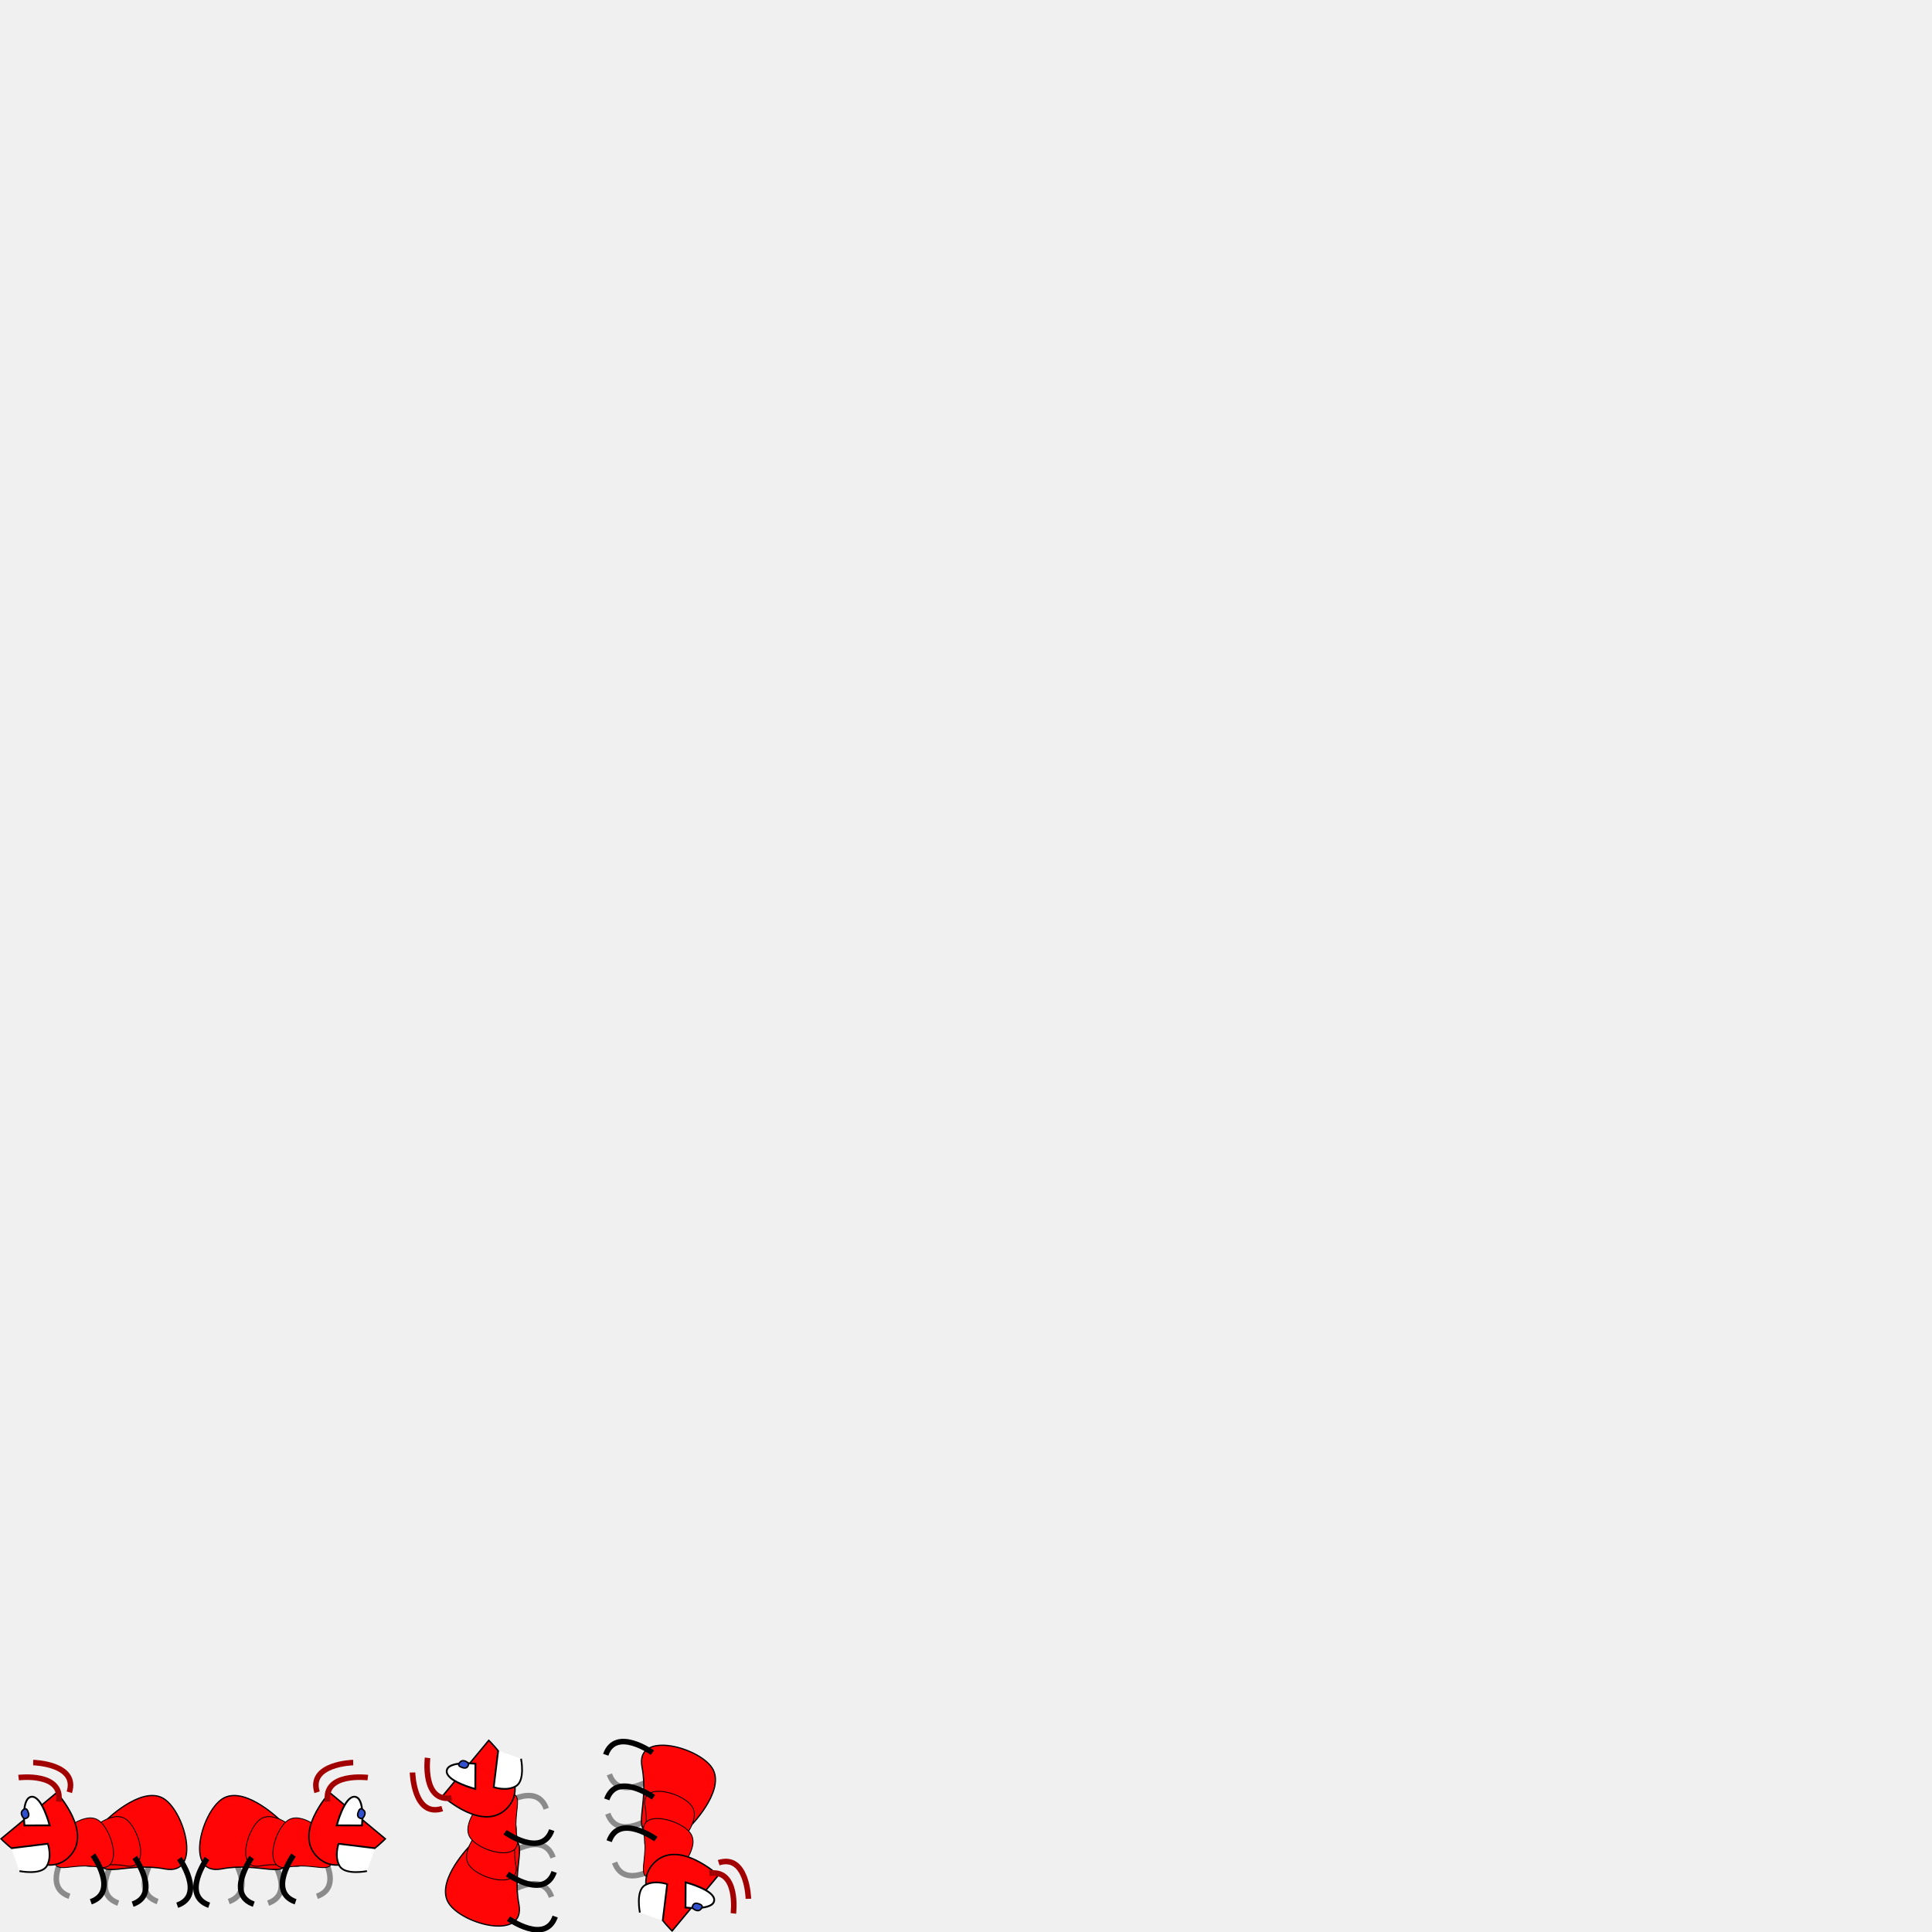
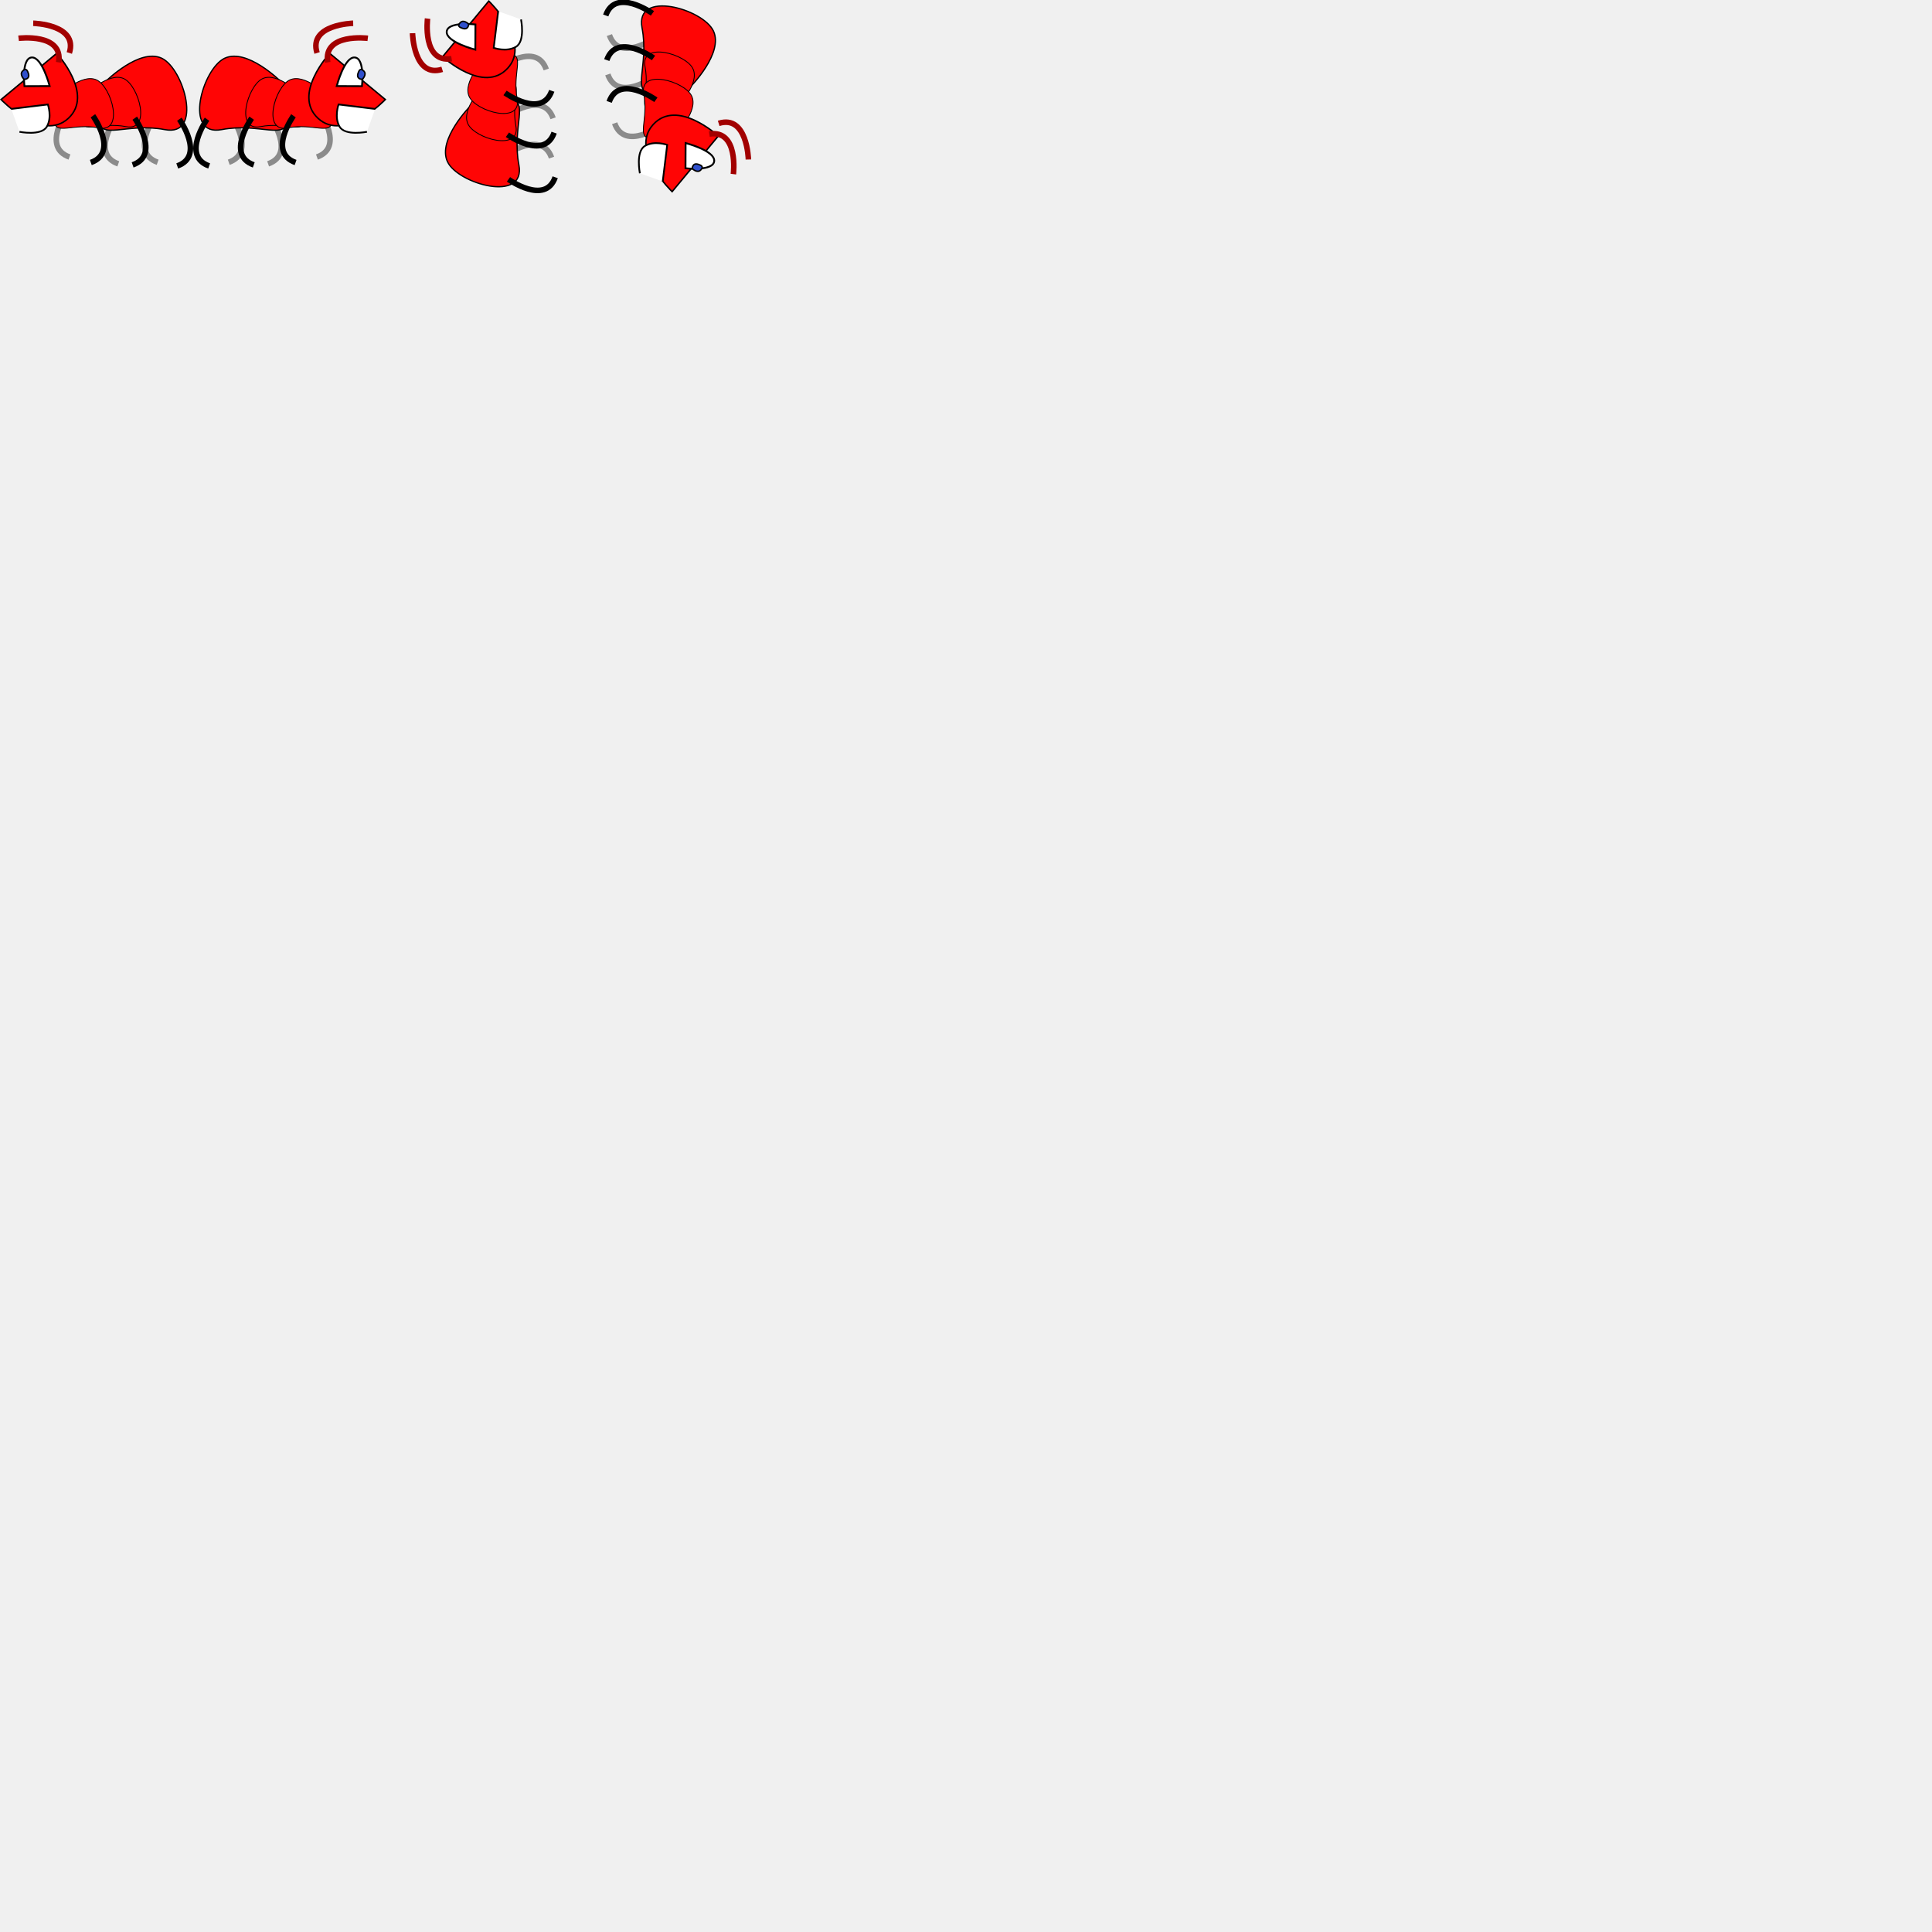
<svg xmlns="http://www.w3.org/2000/svg" width="640" height="640" viewBox="0 0 169.333 169.333" version="1.1" id="svg895">
  <defs id="defs889" />
  <g id="layer1" transform="translate(74.0815,16.12757)">
-     <g id="g1577" transform="matrix(0.4867951,0,0,0.4867951,-118.2343,77.29293)">
+     <g id="g1577" transform="matrix(0.4867951,0,0,0.4867951,-118.2343,-75.15007)">
      <path id="path4622-0-8" d="m 118.706,142.053 c 0,0 -4.725,6.615 0.378,8.41" style="fill:none;stroke:#8b8b8b;stroke-width:1;stroke-linecap:butt;stroke-linejoin:miter;stroke-miterlimit:4;stroke-dasharray:none;stroke-opacity:1" />
      <path id="path4622-0-8-1" d="m 111.619,142.336 c 0,0 -4.725,6.615 0.378,8.41" style="fill:none;stroke:#8b8b8b;stroke-width:1;stroke-linecap:butt;stroke-linejoin:miter;stroke-miterlimit:4;stroke-dasharray:none;stroke-opacity:1" />
      <path id="path4591-2" d="m 109.739,135.893 c 0,0 6.081,-6.048 10.088,-4.158 4.008,1.89 7.463,14.174 0.553,12.851 -6.91,-1.323 -11.747,2.079 -11.885,-1.89 -0.138,-3.969 1.244,-6.804 1.244,-6.804 z" style="fill:#ff0505;fill-opacity:1;stroke:#000000;stroke-width:0.226px;stroke-linecap:butt;stroke-linejoin:miter;stroke-opacity:1" />
      <path id="path4591-4" d="m 106.235,138.206 c 0,0 4.083,-4.061 6.775,-2.792 2.691,1.269 5.011,9.518 0.371,8.63 -4.64,-0.888 -7.888,1.396 -7.981,-1.269 -0.093,-2.665 0.835,-4.569 0.835,-4.569 z" style="fill:#ff0505;fill-opacity:1;stroke:#000000;stroke-width:0.152px;stroke-linecap:butt;stroke-linejoin:miter;stroke-opacity:1" />
      <path id="path4622-0-8-15" d="m 102.831,141.108 c 0,0 -4.725,6.615 0.378,8.41" style="fill:none;stroke:#8b8b8b;stroke-width:1;stroke-linecap:butt;stroke-linejoin:miter;stroke-miterlimit:4;stroke-dasharray:none;stroke-opacity:1" />
      <path id="path4591" d="m 101.337,138.438 c 0,0 4.083,-4.061 6.775,-2.792 2.691,1.269 5.011,9.518 0.371,8.63 -4.64,-0.888 -7.888,1.396 -7.981,-1.269 -0.093,-2.665 0.835,-4.569 0.835,-4.569 z" style="fill:#ff0505;fill-opacity:1;stroke:#000000;stroke-width:0.152px;stroke-linecap:butt;stroke-linejoin:miter;stroke-opacity:1" />
      <path id="path4589" d="m 90.894,139.167 10.016,-8.315 c 0,0 6.804,7.371 2.079,11.717 -4.725,4.347 -12.095,-3.402 -12.095,-3.402 z" style="fill:#ff0505;fill-opacity:1;stroke:#000000;stroke-width:0.265px;stroke-linecap:butt;stroke-linejoin:miter;stroke-opacity:1" />
      <path id="path4616" d="m 94.2,144.974 c 0,0 3.905,0.798 4.922,-0.906 1.017,-1.704 0.193,-4.012 0.193,-4.012 l -6.581,0.803" style="fill:#ffffff;fill-opacity:1;stroke:#000000;stroke-width:0.312px;stroke-linecap:butt;stroke-linejoin:miter;stroke-opacity:1" />
      <path id="path4618" d="m 95.101,136.762 c 0,0 -0.575,-5.016 1.298,-5.168 1.873,-0.153 3.244,5.149 3.244,5.149 z" style="fill:#ffffff;fill-opacity:1;stroke:#000000;stroke-width:0.331px;stroke-linecap:butt;stroke-linejoin:miter;stroke-opacity:1" />
      <path id="path4620" d="m 95.778,134.367 c -0.141,-0.381 -0.367,-0.969 -1.002,-0.334 -0.635,0.635 0.267,1.503 0.267,1.503 0,0 1.173,0.015 0.735,-1.169 z" style="fill:#3050cd;fill-opacity:1;stroke:#000000;stroke-width:0.265px;stroke-linecap:butt;stroke-linejoin:miter;stroke-opacity:1" />
      <path id="path4622" d="m 107.431,142.096 c 0,0 4.725,6.615 -0.378,8.41" style="fill:none;stroke:#000000;stroke-width:1;stroke-linecap:butt;stroke-linejoin:miter;stroke-miterlimit:4;stroke-dasharray:none;stroke-opacity:1" />
      <path id="path4622-7" d="m 114.96,142.525 c 0,0 4.725,6.615 -0.378,8.41" style="fill:none;stroke:#000000;stroke-width:1;stroke-linecap:butt;stroke-linejoin:miter;stroke-miterlimit:4;stroke-dasharray:none;stroke-opacity:1" />
      <path id="path4622-0" d="m 122.992,142.714 c 0,0 4.725,6.615 -0.378,8.41" style="fill:none;stroke:#000000;stroke-width:1;stroke-linecap:butt;stroke-linejoin:miter;stroke-miterlimit:4;stroke-dasharray:none;stroke-opacity:1" />
      <path id="path4622-6" d="m 96.681,125.437 c 0,0 8.126,0.188 6.502,5.348" style="fill:none;stroke:#a20000;stroke-width:1;stroke-linecap:butt;stroke-linejoin:miter;stroke-miterlimit:4;stroke-dasharray:none;stroke-opacity:1" />
      <path id="path4622-6-9" d="m 94.047,128.142 c 0,0 8.066,-1.01 7.218,4.333" style="fill:none;stroke:#a20000;stroke-width:1;stroke-linecap:butt;stroke-linejoin:miter;stroke-miterlimit:4;stroke-dasharray:none;stroke-opacity:1" />
    </g>
-     <g id="g1577-5" transform="matrix(-0.4867951,0,0,0.4867951,3.937928,77.29293)">
+     <g id="g1577-5" transform="matrix(-0.4867951,0,0,0.4867951,3.937929,-75.15007)">
      <path id="path4622-0-8-9" d="m 118.706,142.053 c 0,0 -4.725,6.615 0.378,8.41" style="fill:none;stroke:#8b8b8b;stroke-width:1;stroke-linecap:butt;stroke-linejoin:miter;stroke-miterlimit:4;stroke-dasharray:none;stroke-opacity:1" />
      <path id="path4622-0-8-1-1" d="m 111.619,142.336 c 0,0 -4.725,6.615 0.378,8.41" style="fill:none;stroke:#8b8b8b;stroke-width:1;stroke-linecap:butt;stroke-linejoin:miter;stroke-miterlimit:4;stroke-dasharray:none;stroke-opacity:1" />
      <path id="path4591-2-8" d="m 109.739,135.893 c 0,0 6.081,-6.048 10.088,-4.158 4.008,1.89 7.463,14.174 0.553,12.851 -6.91,-1.323 -11.747,2.079 -11.885,-1.89 -0.138,-3.969 1.244,-6.804 1.244,-6.804 z" style="fill:#ff0505;fill-opacity:1;stroke:#000000;stroke-width:0.226px;stroke-linecap:butt;stroke-linejoin:miter;stroke-opacity:1" />
      <path id="path4591-4-7" d="m 106.235,138.206 c 0,0 4.083,-4.061 6.775,-2.792 2.691,1.269 5.011,9.518 0.371,8.63 -4.64,-0.888 -7.888,1.396 -7.981,-1.269 -0.093,-2.665 0.835,-4.569 0.835,-4.569 z" style="fill:#ff0505;fill-opacity:1;stroke:#000000;stroke-width:0.152px;stroke-linecap:butt;stroke-linejoin:miter;stroke-opacity:1" />
      <path id="path4622-0-8-15-3" d="m 102.831,141.108 c 0,0 -4.725,6.615 0.378,8.41" style="fill:none;stroke:#8b8b8b;stroke-width:1;stroke-linecap:butt;stroke-linejoin:miter;stroke-miterlimit:4;stroke-dasharray:none;stroke-opacity:1" />
      <path id="path4591-0" d="m 101.337,138.438 c 0,0 4.083,-4.061 6.775,-2.792 2.691,1.269 5.011,9.518 0.371,8.63 -4.64,-0.888 -7.888,1.396 -7.981,-1.269 -0.093,-2.665 0.835,-4.569 0.835,-4.569 z" style="fill:#ff0505;fill-opacity:1;stroke:#000000;stroke-width:0.152px;stroke-linecap:butt;stroke-linejoin:miter;stroke-opacity:1" />
      <path id="path4589-3" d="m 90.894,139.167 10.016,-8.315 c 0,0 6.804,7.371 2.079,11.717 -4.725,4.347 -12.095,-3.402 -12.095,-3.402 z" style="fill:#ff0505;fill-opacity:1;stroke:#000000;stroke-width:0.265px;stroke-linecap:butt;stroke-linejoin:miter;stroke-opacity:1" />
      <path id="path4616-6" d="m 94.2,144.974 c 0,0 3.905,0.798 4.922,-0.906 1.017,-1.704 0.193,-4.012 0.193,-4.012 l -6.581,0.803" style="fill:#ffffff;fill-opacity:1;stroke:#000000;stroke-width:0.312px;stroke-linecap:butt;stroke-linejoin:miter;stroke-opacity:1" />
      <path id="path4618-9" d="m 95.101,136.762 c 0,0 -0.575,-5.016 1.298,-5.168 1.873,-0.153 3.244,5.149 3.244,5.149 z" style="fill:#ffffff;fill-opacity:1;stroke:#000000;stroke-width:0.331px;stroke-linecap:butt;stroke-linejoin:miter;stroke-opacity:1" />
      <path id="path4620-4" d="m 95.778,134.367 c -0.141,-0.381 -0.367,-0.969 -1.002,-0.334 -0.635,0.635 0.267,1.503 0.267,1.503 0,0 1.173,0.015 0.735,-1.169 z" style="fill:#3050cd;fill-opacity:1;stroke:#000000;stroke-width:0.265px;stroke-linecap:butt;stroke-linejoin:miter;stroke-opacity:1" />
      <path id="path4622-08" d="m 107.431,142.096 c 0,0 4.725,6.615 -0.378,8.41" style="fill:none;stroke:#000000;stroke-width:1;stroke-linecap:butt;stroke-linejoin:miter;stroke-miterlimit:4;stroke-dasharray:none;stroke-opacity:1" />
      <path id="path4622-7-7" d="m 114.96,142.525 c 0,0 4.725,6.615 -0.378,8.41" style="fill:none;stroke:#000000;stroke-width:1;stroke-linecap:butt;stroke-linejoin:miter;stroke-miterlimit:4;stroke-dasharray:none;stroke-opacity:1" />
      <path id="path4622-0-9" d="m 122.992,142.714 c 0,0 4.725,6.615 -0.378,8.41" style="fill:none;stroke:#000000;stroke-width:1;stroke-linecap:butt;stroke-linejoin:miter;stroke-miterlimit:4;stroke-dasharray:none;stroke-opacity:1" />
      <path id="path4622-6-5" d="m 96.681,125.437 c 0,0 8.126,0.188 6.502,5.348" style="fill:none;stroke:#a20000;stroke-width:1;stroke-linecap:butt;stroke-linejoin:miter;stroke-miterlimit:4;stroke-dasharray:none;stroke-opacity:1" />
      <path id="path4622-6-9-5" d="m 94.047,128.142 c 0,0 8.066,-1.01 7.218,4.333" style="fill:none;stroke:#a20000;stroke-width:1;stroke-linecap:butt;stroke-linejoin:miter;stroke-miterlimit:4;stroke-dasharray:none;stroke-opacity:1" />
    </g>
-     <g id="g1577-5-3" transform="matrix(0,0.4867951,0.4867951,0,-98.98737,92.16267)">
+     <g id="g1577-5-3" transform="matrix(0,0.4867951,0.4867951,0,-98.98737,-60.28033)">
      <path id="path4622-0-8-9-8" d="m 118.706,142.053 c 0,0 -4.725,6.615 0.378,8.41" style="fill:none;stroke:#8b8b8b;stroke-width:1;stroke-linecap:butt;stroke-linejoin:miter;stroke-miterlimit:4;stroke-dasharray:none;stroke-opacity:1" />
      <path id="path4622-0-8-1-1-2" d="m 111.619,142.336 c 0,0 -4.725,6.615 0.378,8.41" style="fill:none;stroke:#8b8b8b;stroke-width:1;stroke-linecap:butt;stroke-linejoin:miter;stroke-miterlimit:4;stroke-dasharray:none;stroke-opacity:1" />
      <path id="path4591-2-8-7" d="m 109.739,135.893 c 0,0 6.081,-6.048 10.088,-4.158 4.008,1.89 7.463,14.174 0.553,12.851 -6.91,-1.323 -11.747,2.079 -11.885,-1.89 -0.138,-3.969 1.244,-6.804 1.244,-6.804 z" style="fill:#ff0505;fill-opacity:1;stroke:#000000;stroke-width:0.226px;stroke-linecap:butt;stroke-linejoin:miter;stroke-opacity:1" />
      <path id="path4591-4-7-8" d="m 106.235,138.206 c 0,0 4.083,-4.061 6.775,-2.792 2.691,1.269 5.011,9.518 0.371,8.63 -4.64,-0.888 -7.888,1.396 -7.981,-1.269 -0.093,-2.665 0.835,-4.569 0.835,-4.569 z" style="fill:#ff0505;fill-opacity:1;stroke:#000000;stroke-width:0.152px;stroke-linecap:butt;stroke-linejoin:miter;stroke-opacity:1" />
      <path id="path4622-0-8-15-3-6" d="m 102.831,141.108 c 0,0 -4.725,6.615 0.378,8.41" style="fill:none;stroke:#8b8b8b;stroke-width:1;stroke-linecap:butt;stroke-linejoin:miter;stroke-miterlimit:4;stroke-dasharray:none;stroke-opacity:1" />
      <path id="path4591-0-5" d="m 101.337,138.438 c 0,0 4.083,-4.061 6.775,-2.792 2.691,1.269 5.011,9.518 0.371,8.63 -4.64,-0.888 -7.888,1.396 -7.981,-1.269 -0.093,-2.665 0.835,-4.569 0.835,-4.569 z" style="fill:#ff0505;fill-opacity:1;stroke:#000000;stroke-width:0.152px;stroke-linecap:butt;stroke-linejoin:miter;stroke-opacity:1" />
      <path id="path4589-3-1" d="m 90.894,139.167 10.016,-8.315 c 0,0 6.804,7.371 2.079,11.717 -4.725,4.347 -12.095,-3.402 -12.095,-3.402 z" style="fill:#ff0505;fill-opacity:1;stroke:#000000;stroke-width:0.265px;stroke-linecap:butt;stroke-linejoin:miter;stroke-opacity:1" />
      <path id="path4616-6-4" d="m 94.2,144.974 c 0,0 3.905,0.798 4.922,-0.906 1.017,-1.704 0.193,-4.012 0.193,-4.012 l -6.581,0.803" style="fill:#ffffff;fill-opacity:1;stroke:#000000;stroke-width:0.312px;stroke-linecap:butt;stroke-linejoin:miter;stroke-opacity:1" />
      <path id="path4618-9-1" d="m 95.101,136.762 c 0,0 -0.575,-5.016 1.298,-5.168 1.873,-0.153 3.244,5.149 3.244,5.149 z" style="fill:#ffffff;fill-opacity:1;stroke:#000000;stroke-width:0.331px;stroke-linecap:butt;stroke-linejoin:miter;stroke-opacity:1" />
      <path id="path4620-4-4" d="m 95.778,134.367 c -0.141,-0.381 -0.367,-0.969 -1.002,-0.334 -0.635,0.635 0.267,1.503 0.267,1.503 0,0 1.173,0.015 0.735,-1.169 z" style="fill:#3050cd;fill-opacity:1;stroke:#000000;stroke-width:0.265px;stroke-linecap:butt;stroke-linejoin:miter;stroke-opacity:1" />
      <path id="path4622-08-2" d="m 107.431,142.096 c 0,0 4.725,6.615 -0.378,8.41" style="fill:none;stroke:#000000;stroke-width:1;stroke-linecap:butt;stroke-linejoin:miter;stroke-miterlimit:4;stroke-dasharray:none;stroke-opacity:1" />
      <path id="path4622-7-7-3" d="m 114.96,142.525 c 0,0 4.725,6.615 -0.378,8.41" style="fill:none;stroke:#000000;stroke-width:1;stroke-linecap:butt;stroke-linejoin:miter;stroke-miterlimit:4;stroke-dasharray:none;stroke-opacity:1" />
      <path id="path4622-0-9-2" d="m 122.992,142.714 c 0,0 4.725,6.615 -0.378,8.41" style="fill:none;stroke:#000000;stroke-width:1;stroke-linecap:butt;stroke-linejoin:miter;stroke-miterlimit:4;stroke-dasharray:none;stroke-opacity:1" />
      <path id="path4622-6-5-1" d="m 96.681,125.437 c 0,0 8.126,0.188 6.502,5.348" style="fill:none;stroke:#a20000;stroke-width:1;stroke-linecap:butt;stroke-linejoin:miter;stroke-miterlimit:4;stroke-dasharray:none;stroke-opacity:1" />
      <path id="path4622-6-9-5-1" d="m 94.047,128.142 c 0,0 8.066,-1.01 7.218,4.333" style="fill:none;stroke:#a20000;stroke-width:1;stroke-linecap:butt;stroke-linejoin:miter;stroke-miterlimit:4;stroke-dasharray:none;stroke-opacity:1" />
    </g>
-     <g id="g1577-5-32" transform="matrix(0,-0.4867951,-0.4867951,0,52.57456,197.3585)">
+     <g id="g1577-5-32" transform="matrix(0,-0.4867951,-0.4867951,0,52.57456,44.91553)">
      <path id="path4622-0-8-9-3" d="m 118.706,142.053 c 0,0 -4.725,6.615 0.378,8.41" style="fill:none;stroke:#8b8b8b;stroke-width:1;stroke-linecap:butt;stroke-linejoin:miter;stroke-miterlimit:4;stroke-dasharray:none;stroke-opacity:1" />
      <path id="path4622-0-8-1-1-0" d="m 111.619,142.336 c 0,0 -4.725,6.615 0.378,8.41" style="fill:none;stroke:#8b8b8b;stroke-width:1;stroke-linecap:butt;stroke-linejoin:miter;stroke-miterlimit:4;stroke-dasharray:none;stroke-opacity:1" />
      <path id="path4591-2-8-6" d="m 109.739,135.893 c 0,0 6.081,-6.048 10.088,-4.158 4.008,1.89 7.463,14.174 0.553,12.851 -6.91,-1.323 -11.747,2.079 -11.885,-1.89 -0.138,-3.969 1.244,-6.804 1.244,-6.804 z" style="fill:#ff0505;fill-opacity:1;stroke:#000000;stroke-width:0.226px;stroke-linecap:butt;stroke-linejoin:miter;stroke-opacity:1" />
      <path id="path4591-4-7-0" d="m 106.235,138.206 c 0,0 4.083,-4.061 6.775,-2.792 2.691,1.269 5.011,9.518 0.371,8.63 -4.64,-0.888 -7.888,1.396 -7.981,-1.269 -0.093,-2.665 0.835,-4.569 0.835,-4.569 z" style="fill:#ff0505;fill-opacity:1;stroke:#000000;stroke-width:0.152px;stroke-linecap:butt;stroke-linejoin:miter;stroke-opacity:1" />
      <path id="path4622-0-8-15-3-0" d="m 102.831,141.108 c 0,0 -4.725,6.615 0.378,8.41" style="fill:none;stroke:#8b8b8b;stroke-width:1;stroke-linecap:butt;stroke-linejoin:miter;stroke-miterlimit:4;stroke-dasharray:none;stroke-opacity:1" />
      <path id="path4591-0-0" d="m 101.337,138.438 c 0,0 4.083,-4.061 6.775,-2.792 2.691,1.269 5.011,9.518 0.371,8.63 -4.64,-0.888 -7.888,1.396 -7.981,-1.269 -0.093,-2.665 0.835,-4.569 0.835,-4.569 z" style="fill:#ff0505;fill-opacity:1;stroke:#000000;stroke-width:0.152px;stroke-linecap:butt;stroke-linejoin:miter;stroke-opacity:1" />
      <path id="path4589-3-0" d="m 90.894,139.167 10.016,-8.315 c 0,0 6.804,7.371 2.079,11.717 -4.725,4.347 -12.095,-3.402 -12.095,-3.402 z" style="fill:#ff0505;fill-opacity:1;stroke:#000000;stroke-width:0.265px;stroke-linecap:butt;stroke-linejoin:miter;stroke-opacity:1" />
      <path id="path4616-6-8" d="m 94.2,144.974 c 0,0 3.905,0.798 4.922,-0.906 1.017,-1.704 0.193,-4.012 0.193,-4.012 l -6.581,0.803" style="fill:#ffffff;fill-opacity:1;stroke:#000000;stroke-width:0.312px;stroke-linecap:butt;stroke-linejoin:miter;stroke-opacity:1" />
      <path id="path4618-9-6" d="m 95.101,136.762 c 0,0 -0.575,-5.016 1.298,-5.168 1.873,-0.153 3.244,5.149 3.244,5.149 z" style="fill:#ffffff;fill-opacity:1;stroke:#000000;stroke-width:0.331px;stroke-linecap:butt;stroke-linejoin:miter;stroke-opacity:1" />
      <path id="path4620-4-8" d="m 95.778,134.367 c -0.141,-0.381 -0.367,-0.969 -1.002,-0.334 -0.635,0.635 0.267,1.503 0.267,1.503 0,0 1.173,0.015 0.735,-1.169 z" style="fill:#3050cd;fill-opacity:1;stroke:#000000;stroke-width:0.265px;stroke-linecap:butt;stroke-linejoin:miter;stroke-opacity:1" />
      <path id="path4622-08-3" d="m 107.431,142.096 c 0,0 4.725,6.615 -0.378,8.41" style="fill:none;stroke:#000000;stroke-width:1;stroke-linecap:butt;stroke-linejoin:miter;stroke-miterlimit:4;stroke-dasharray:none;stroke-opacity:1" />
      <path id="path4622-7-7-9" d="m 114.96,142.525 c 0,0 4.725,6.615 -0.378,8.41" style="fill:none;stroke:#000000;stroke-width:1;stroke-linecap:butt;stroke-linejoin:miter;stroke-miterlimit:4;stroke-dasharray:none;stroke-opacity:1" />
      <path id="path4622-0-9-3" d="m 122.992,142.714 c 0,0 4.725,6.615 -0.378,8.41" style="fill:none;stroke:#000000;stroke-width:1;stroke-linecap:butt;stroke-linejoin:miter;stroke-miterlimit:4;stroke-dasharray:none;stroke-opacity:1" />
      <path id="path4622-6-5-7" d="m 96.681,125.437 c 0,0 8.126,0.188 6.502,5.348" style="fill:none;stroke:#a20000;stroke-width:1;stroke-linecap:butt;stroke-linejoin:miter;stroke-miterlimit:4;stroke-dasharray:none;stroke-opacity:1" />
      <path id="path4622-6-9-5-7" d="m 94.047,128.142 c 0,0 8.066,-1.01 7.218,4.333" style="fill:none;stroke:#a20000;stroke-width:1;stroke-linecap:butt;stroke-linejoin:miter;stroke-miterlimit:4;stroke-dasharray:none;stroke-opacity:1" />
    </g>
  </g>
</svg>
